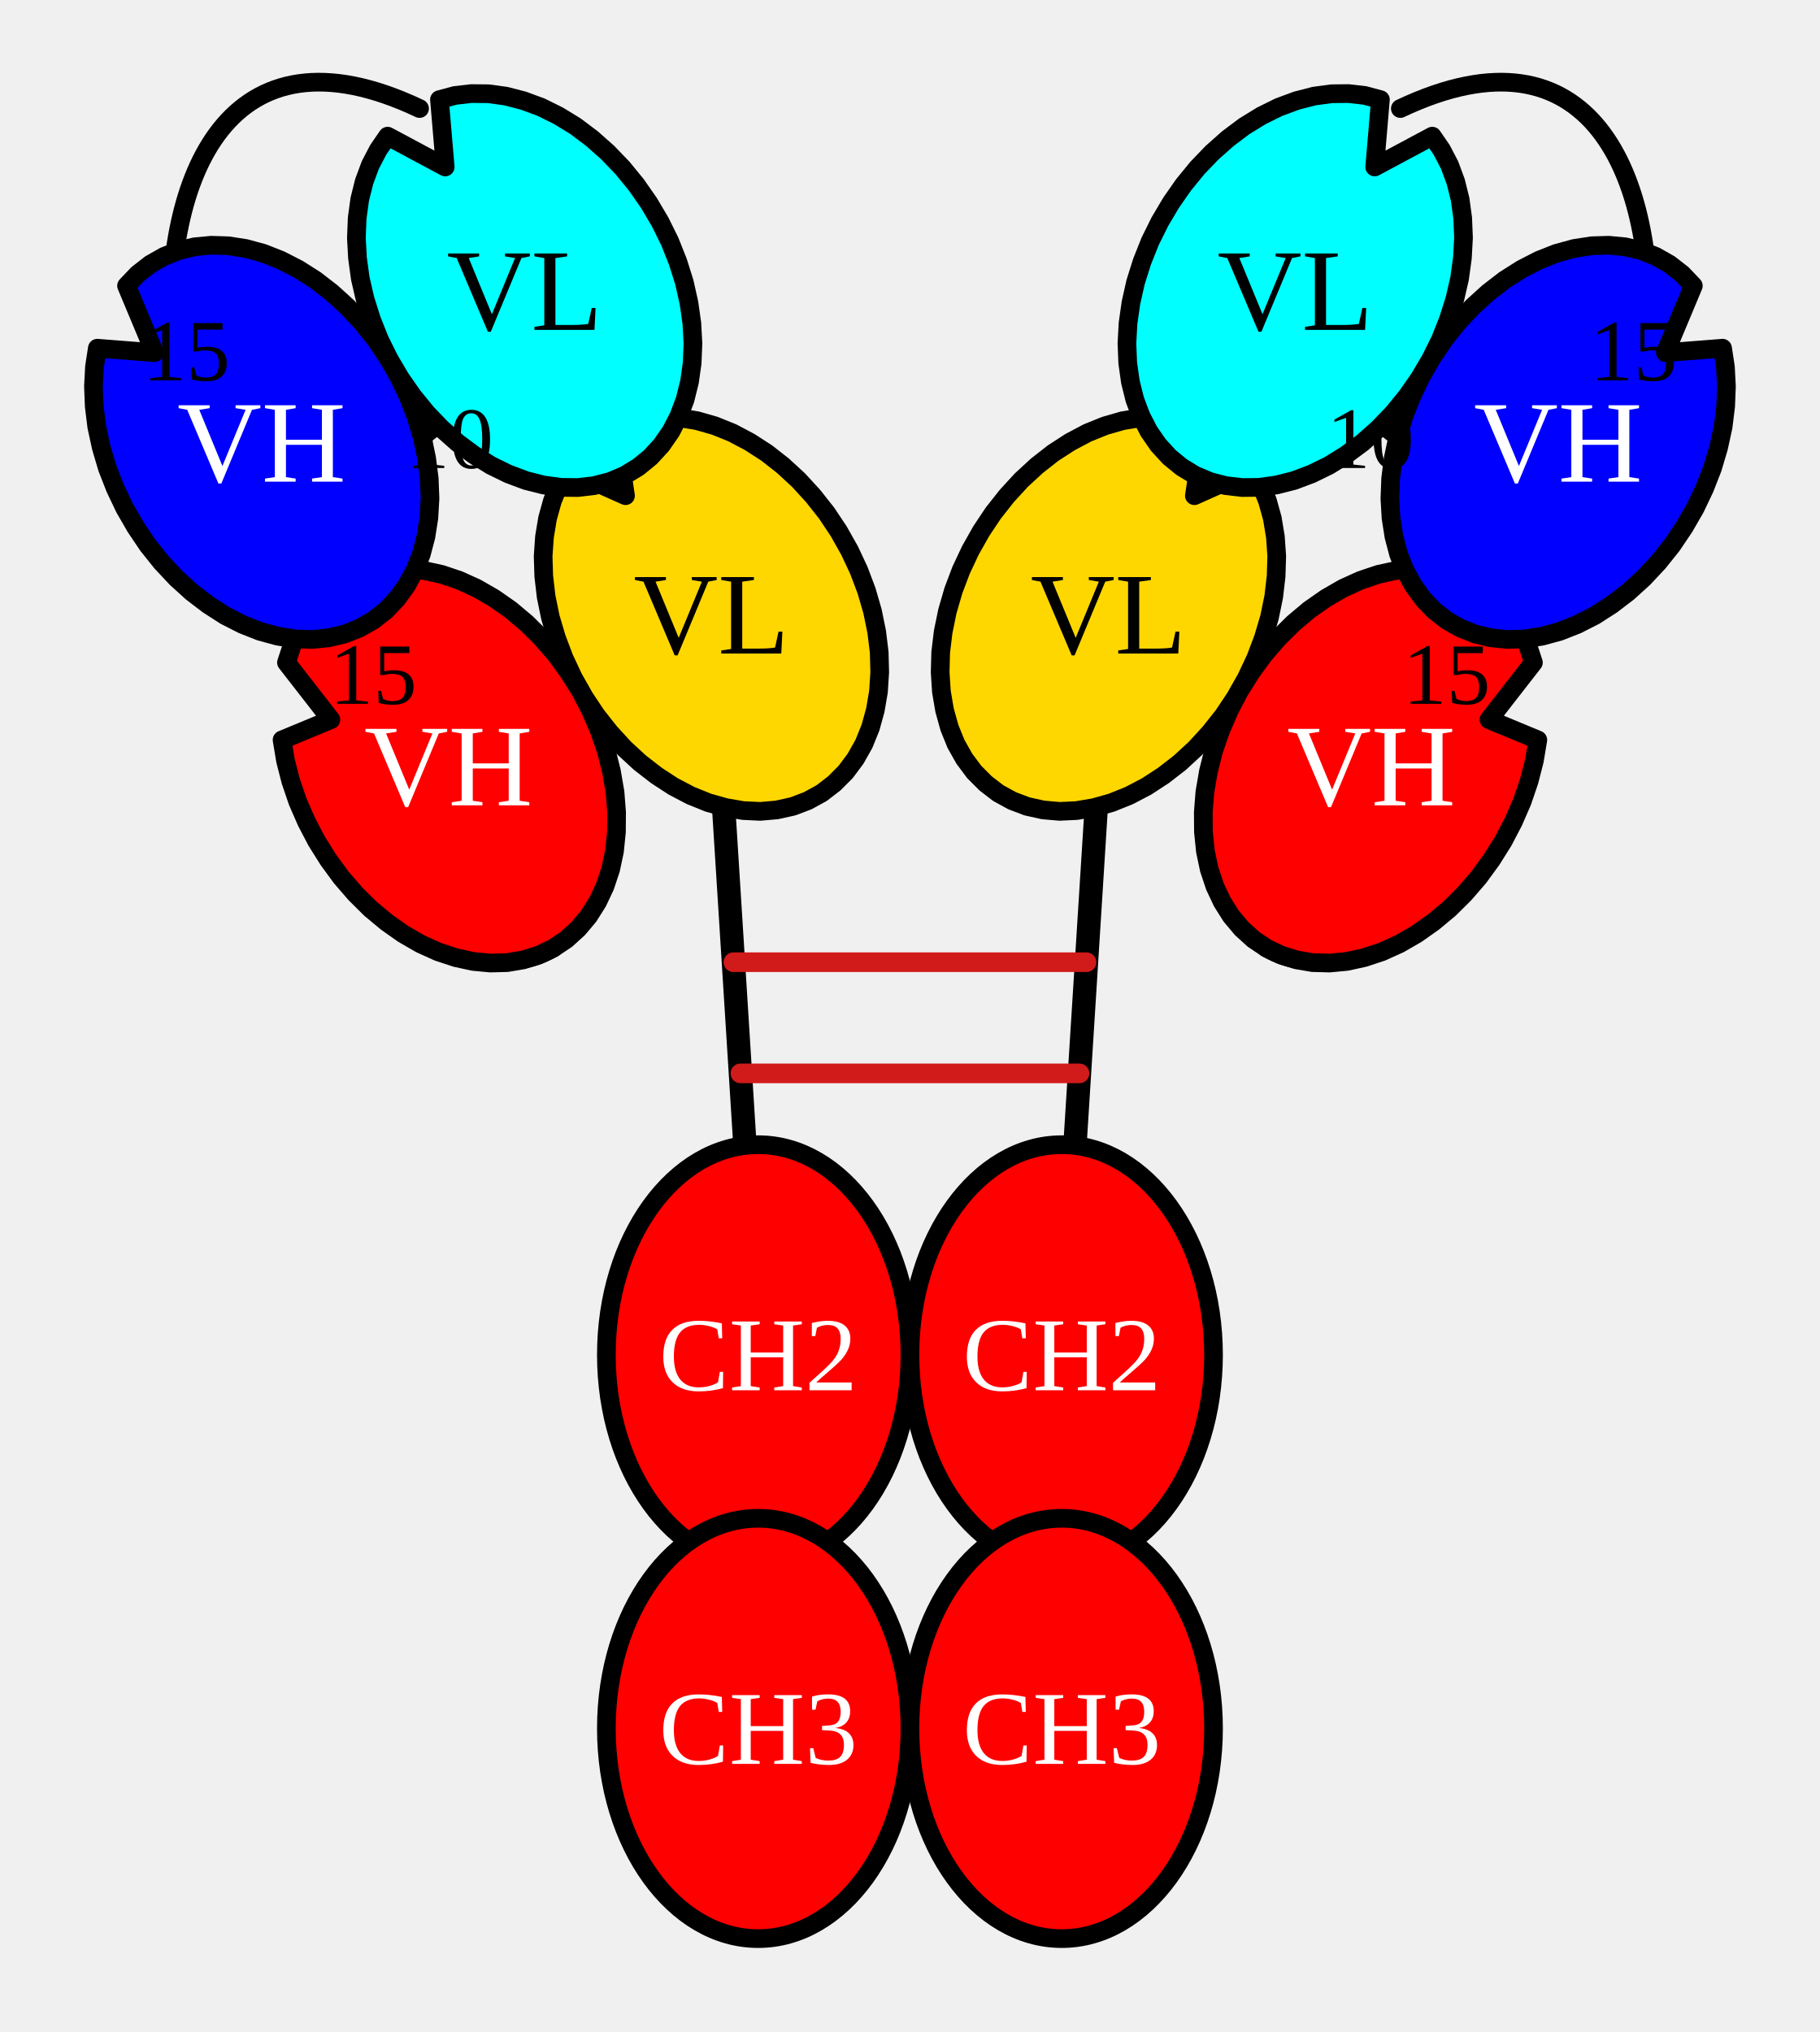
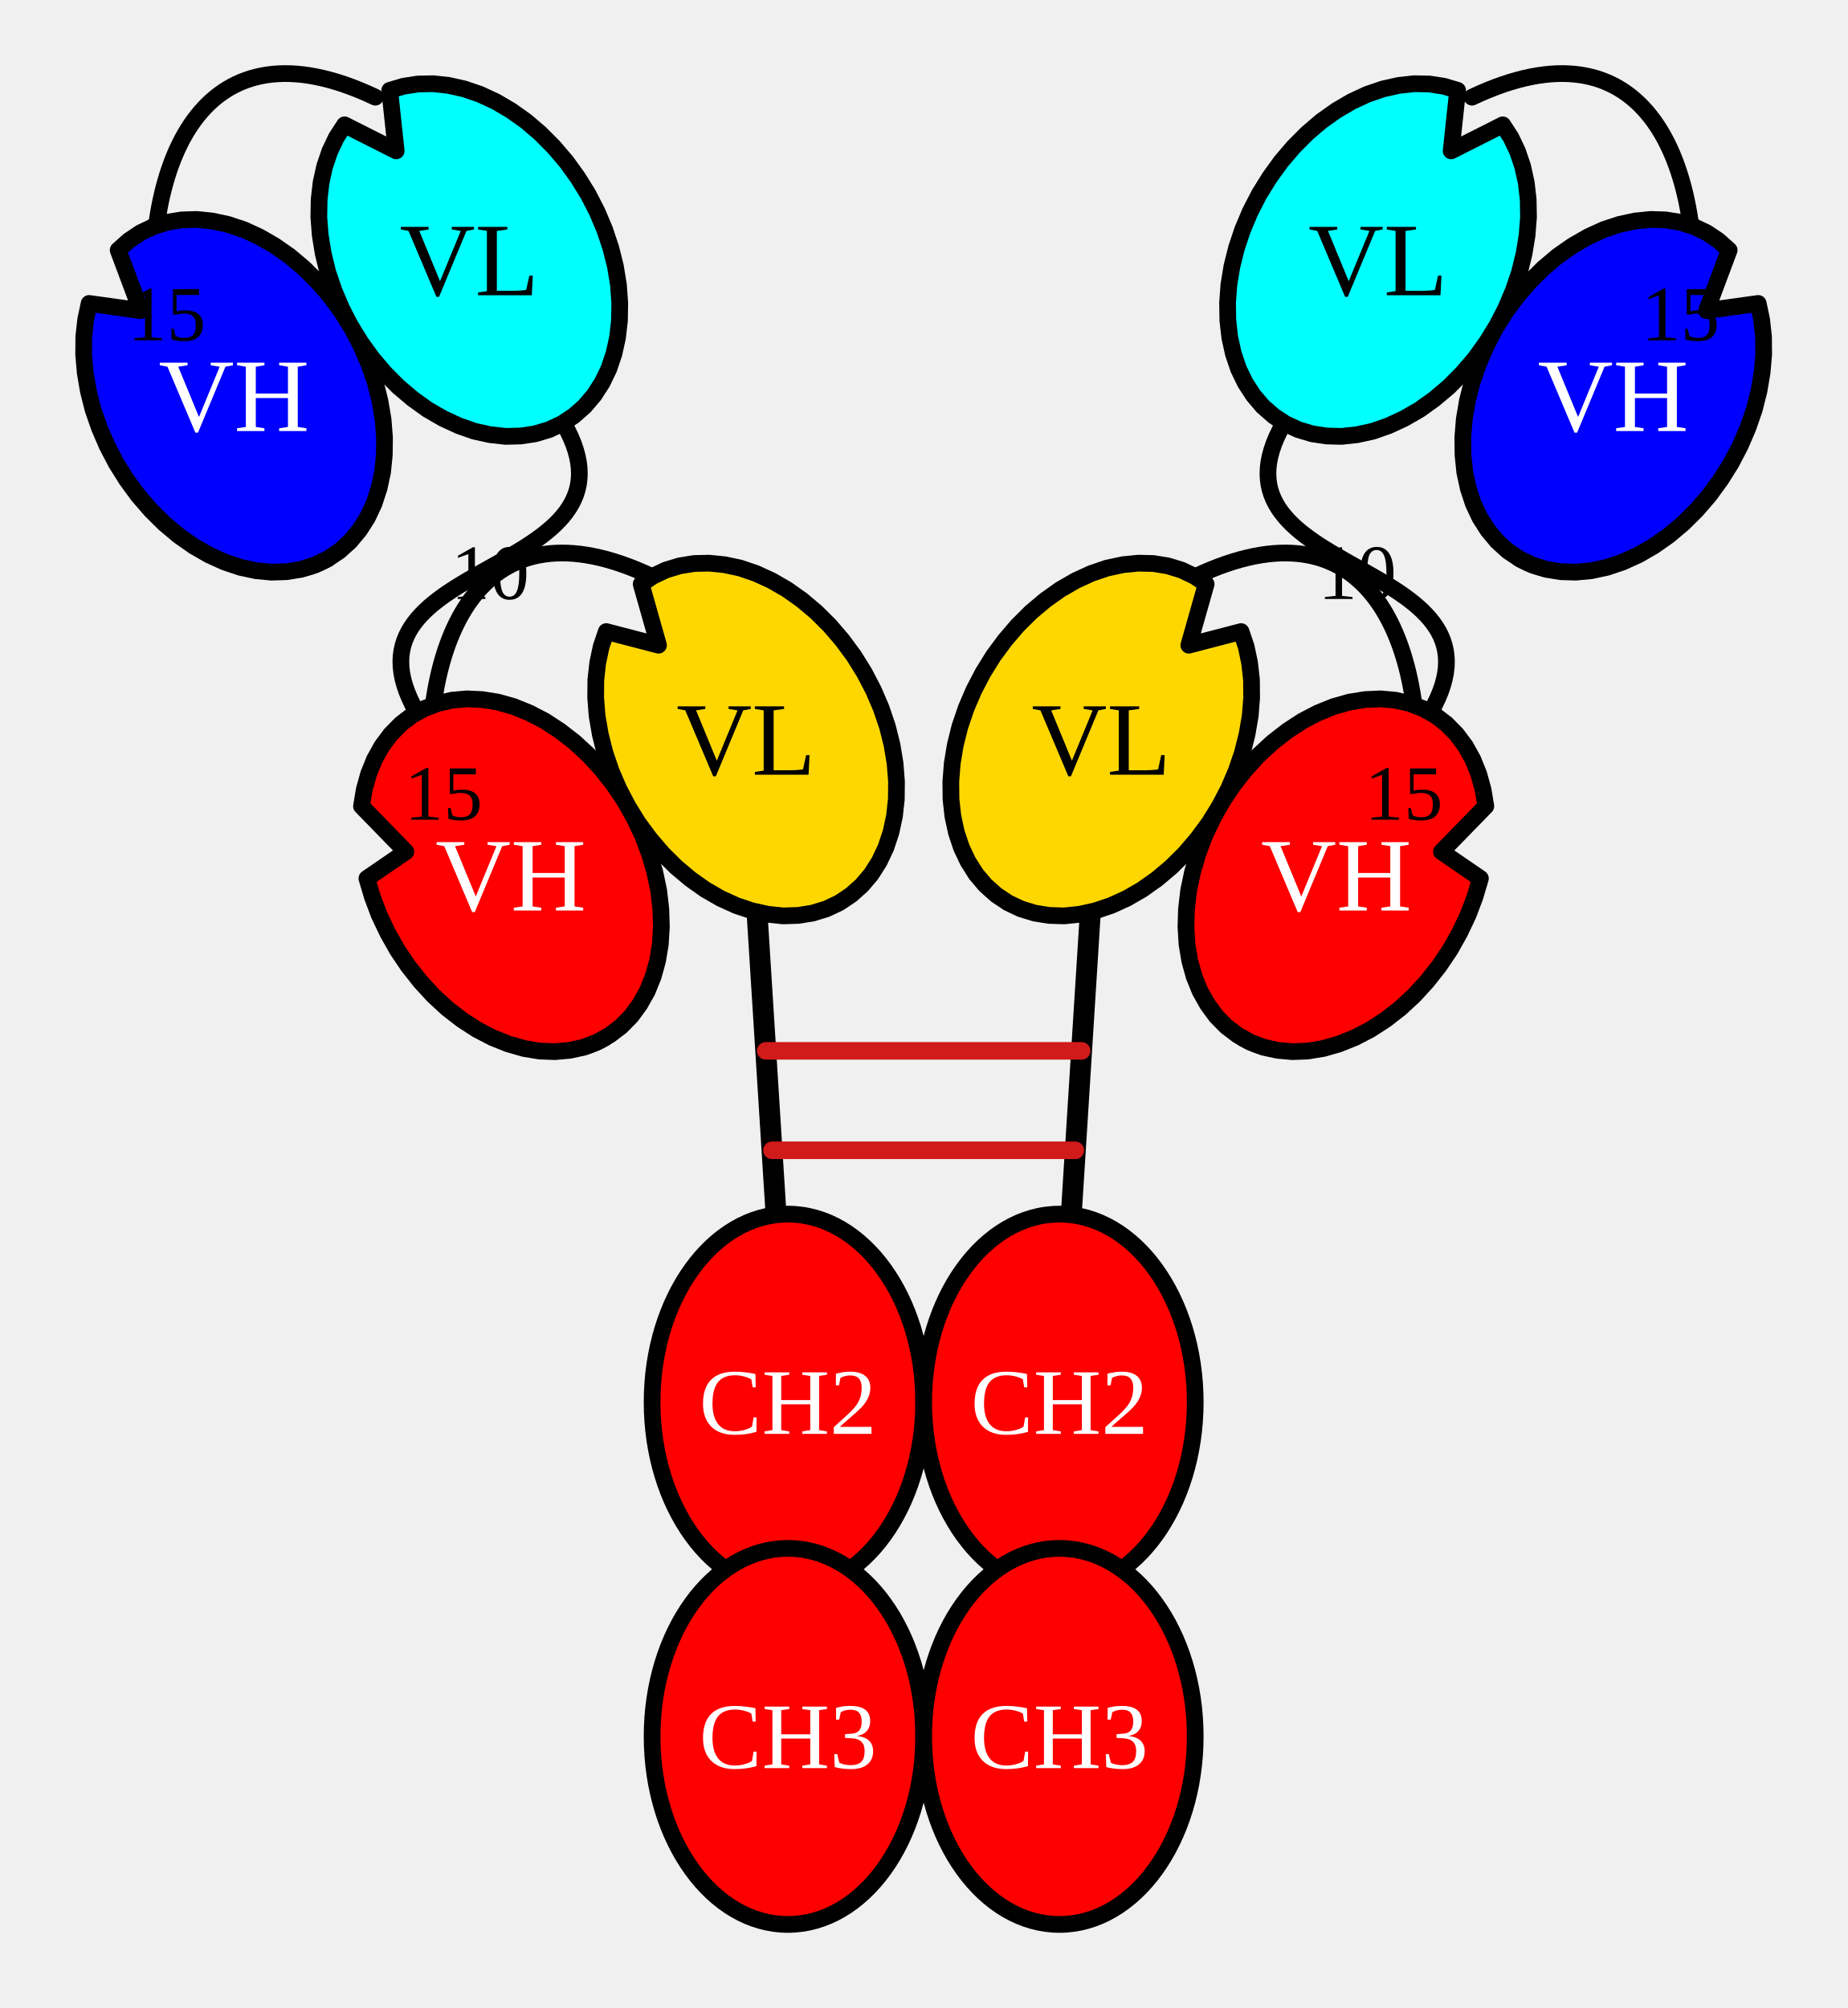
- <svg xmlns="http://www.w3.org/2000/svg" width="233.79" height="261.07" viewBox="0 0 233.79 261.07">
-   <g transform="translate(116.9,123.07) scale(1.5)">
+ <svg xmlns="http://www.w3.org/2000/svg" width="265.29" height="288.35" viewBox="0 0 265.29 288.35">
+   <g transform="translate(132.65,150.35) scale(1.5)">
    <line x1="-17" y1="-29.44" x2="-13" y2="34" stroke="#000000" stroke-width="2" stroke-linecap="round" />
    <line x1="17" y1="-29.44" x2="13" y2="34" stroke="#000000" stroke-width="2" stroke-linecap="round" />
-     <path d="M -46.52 -28.57 C -64.34 -18.2 -74.78 -88.29 -42 -72.75" fill="none" stroke="#000000" stroke-width="1.6" stroke-linecap="round" />
-     <path d="M -24 -41.57 C -24.85 -46.85 -56.73 -50.06 -48.52 -32.03" fill="none" stroke="#000000" stroke-width="1.6" stroke-linecap="round" />
+     <path d="M -57.02 -46.76 C -74.84 -36.39 -85.28 -106.47 -52.5 -90.93" fill="none" stroke="#000000" stroke-width="1.6" stroke-linecap="round" />
+     <path d="M -34.5 -59.76 C -25.81 -44.71 -57.2 -47.08 -48.52 -32.03" fill="none" stroke="#000000" stroke-width="1.6" stroke-linecap="round" />
    <path d="M -30.52 -0.86 C -48.34 9.51 -58.78 -60.58 -26 -45.03" fill="none" stroke="#000000" stroke-width="1.6" stroke-linecap="round" />
-     <path d="M 46.52 -28.57 C 64.34 -18.2 74.78 -88.29 42 -72.75" fill="none" stroke="#000000" stroke-width="1.6" stroke-linecap="round" />
-     <path d="M 24 -41.57 C 24.85 -46.85 56.73 -50.06 48.52 -32.03" fill="none" stroke="#000000" stroke-width="1.6" stroke-linecap="round" />
+     <path d="M 57.02 -46.76 C 74.84 -36.39 85.28 -106.47 52.5 -90.93" fill="none" stroke="#000000" stroke-width="1.6" stroke-linecap="round" />
+     <path d="M 34.5 -59.76 C 25.81 -44.71 57.2 -47.08 48.52 -32.03" fill="none" stroke="#000000" stroke-width="1.6" stroke-linecap="round" />
    <path d="M 30.52 -0.86 C 48.34 9.51 58.78 -60.58 26 -45.03" fill="none" stroke="#000000" stroke-width="1.6" stroke-linecap="round" />
    <line x1="-15.12" y1="0.37" x2="15.12" y2="0.37" stroke="#D11A1A" stroke-width="1.68" stroke-linecap="round" />
    <line x1="-14.52" y1="9.89" x2="14.52" y2="9.89" stroke="#D11A1A" stroke-width="1.68" stroke-linecap="round" />
    <g transform="translate(-13,34) rotate(0)">
      <ellipse rx="13" ry="18" fill="#FF0000" stroke="#000000" stroke-width="1.6" />
      <text x="0" y="0" font-size="9" font-family="'Times New Roman', Times, serif" fill="#FFFFFF" text-anchor="middle" dominant-baseline="central" transform="rotate(0 0 0)">CH2</text>
    </g>
    <g transform="translate(13,34) rotate(0)">
      <ellipse rx="13" ry="18" fill="#FF0000" stroke="#000000" stroke-width="1.6" />
      <text x="0" y="0" font-size="9" font-family="'Times New Roman', Times, serif" fill="#FFFFFF" text-anchor="middle" dominant-baseline="central" transform="rotate(0 0 0)">CH2</text>
    </g>
    <g transform="translate(-13,66) rotate(0)">
      <ellipse rx="13" ry="18" fill="#FF0000" stroke="#000000" stroke-width="1.6" />
      <text x="0" y="0" font-size="9" font-family="'Times New Roman', Times, serif" fill="#FFFFFF" text-anchor="middle" dominant-baseline="central" transform="rotate(0 0 0)">CH3</text>
    </g>
    <g transform="translate(13,66) rotate(0)">
      <ellipse rx="13" ry="18" fill="#FF0000" stroke="#000000" stroke-width="1.6" />
      <text x="0" y="0" font-size="9" font-family="'Times New Roman', Times, serif" fill="#FFFFFF" text-anchor="middle" dominant-baseline="central" transform="rotate(0 0 0)">CH3</text>
    </g>
    <g transform="translate(-17,-29.44) rotate(-30)">
-       <path d="M 0.86 -17.96 L 2.21 -17.74 L 3.54 -17.32 L 4.83 -16.71 L 6.06 -15.92 L 7.23 -14.96 L 8.32 -13.83 L 9.32 -12.55 L 10.21 -11.13 L 11 -9.59 L 11.66 -7.95 L 12.2 -6.22 L 12.6 -4.42 L 12.87 -2.57 L 12.99 -0.7 L 12.97 1.19 L 12.81 3.06 L 12.51 4.89 L 12.07 6.68 L 11.5 8.39 L 10.81 10.01 L 9.99 11.52 L 9.07 12.9 L 8.04 14.14 L 6.93 15.23 L 5.75 16.15 L 4.5 16.89 L 3.2 17.45 L 1.86 17.81 L 0.51 17.99 L -0.85 17.96 L -2.2 17.74 L -3.53 17.32 L -4.82 16.72 L -6.05 15.93 L -7.22 14.96 L -8.31 13.84 L -9.31 12.56 L -10.21 11.14 L -10.99 9.6 L -11.66 7.96 L -12.2 6.23 L -12.6 4.43 L -12.87 2.58 L -12.99 0.71 L -12.97 -1.18 L -12.81 -3.05 L -12.51 -4.88 L -12.08 -6.67 L -11.51 -8.38 L -10.81 -10 L -10 -11.51 L -9.07 -12.89 L -8.05 -14.13 L -6.94 -15.22 L -5.75 -16.14 L -4.5 -16.89 L -1.3 -12.47 Z" fill="#FFD700" stroke="#000000" stroke-width="1.6" stroke-linejoin="round" />
+       <path d="M -1.26 -17.91 L 0.09 -18 L 1.45 -17.89 L 2.79 -17.58 L 4.11 -17.08 L 5.37 -16.39 L 6.58 -15.52 L 7.72 -14.49 L 8.77 -13.29 L 9.72 -11.95 L 10.57 -10.48 L 11.3 -8.89 L 11.91 -7.21 L 12.39 -5.44 L 12.73 -3.62 L 12.94 -1.76 L 13 0.13 L 12.92 2.01 L 12.7 3.86 L 12.34 5.68 L 11.84 7.43 L 11.21 9.11 L 10.46 10.68 L 9.6 12.14 L 8.63 13.46 L 7.57 14.63 L 6.42 15.65 L 5.21 16.49 L 3.93 17.16 L 2.62 17.63 L 1.27 17.91 L -0.09 18 L -1.44 17.89 L -2.79 17.58 L -4.1 17.08 L -5.37 16.4 L -6.57 15.53 L -7.71 14.49 L -8.76 13.3 L -9.72 11.96 L -10.57 10.49 L -11.3 8.9 L -11.91 7.22 L -12.39 5.45 L -12.73 3.63 L -12.94 1.77 L -13 -0.11 L -12.92 -2 L -12.7 -3.85 L -12.34 -5.67 L -11.84 -7.42 L -11.22 -9.1 L -10.47 -10.67 L -9.61 -12.13 L -8.64 -13.45 L -7.58 -14.63 L -6.43 -15.64 L -2.75 -12.01 Z" fill="#FFD700" stroke="#000000" stroke-width="1.6" stroke-linejoin="round" />
      <text x="0" y="0" font-size="10" font-family="'Times New Roman', Times, serif" fill="#000000" text-anchor="middle" dominant-baseline="central" transform="rotate(30 0 0)">VL</text>
    </g>
    <g transform="translate(-39.52,-16.44) rotate(-30)">
-       <path d="M -7.59 -14.61 L -6.45 -15.63 L -5.23 -16.48 L -3.96 -17.15 L -2.64 -17.62 L -1.3 -17.91 L 0.06 -18 L 1.42 -17.89 L 2.76 -17.59 L 4.08 -17.09 L 5.34 -16.41 L 6.55 -15.55 L 7.69 -14.51 L 8.74 -13.32 L 9.7 -11.98 L 10.55 -10.51 L 11.29 -8.93 L 11.9 -7.25 L 12.38 -5.49 L 12.73 -3.66 L 12.93 -1.8 L 13 0.08 L 12.92 1.96 L 12.7 3.82 L 12.35 5.64 L 11.85 7.39 L 11.23 9.07 L 10.48 10.64 L 9.62 12.1 L 8.66 13.43 L 7.6 14.61 L 6.45 15.63 L 5.24 16.47 L 3.97 17.14 L 2.65 17.62 L 1.31 17.91 L -0.05 18 L -1.41 17.89 L -2.75 17.59 L -4.07 17.1 L -5.34 16.41 L -6.55 15.55 L -7.68 14.52 L -8.74 13.33 L -9.7 11.99 L -10.55 10.52 L -11.28 8.94 L -11.9 7.26 L -12.38 5.5 L -12.73 3.67 L -12.93 1.81 L -13 -0.07 L -12.92 -1.95 L -12.71 -3.81 L -12.35 -5.63 L -11.86 -7.38 L -11.23 -9.06 L -6.74 -8.47 Z" fill="#FF0000" stroke="#000000" stroke-width="1.6" stroke-linejoin="round" />
+       <path d="M -9.08 -12.88 L -8.06 -14.12 L -6.95 -15.21 L -5.77 -16.13 L -4.52 -16.88 L -3.22 -17.44 L -1.88 -17.81 L -0.53 -17.99 L 0.83 -17.96 L 2.18 -17.74 L 3.51 -17.33 L 4.8 -16.73 L 6.03 -15.94 L 7.21 -14.98 L 8.3 -13.86 L 9.3 -12.58 L 10.2 -11.17 L 10.98 -9.63 L 11.65 -7.99 L 12.19 -6.26 L 12.59 -4.46 L 12.86 -2.61 L 12.99 -0.74 L 12.97 1.15 L 12.82 3.02 L 12.52 4.85 L 12.08 6.64 L 11.52 8.35 L 10.82 9.97 L 10.01 11.48 L 9.09 12.87 L 8.07 14.11 L 6.96 15.2 L 5.77 16.13 L 4.52 16.87 L 3.23 17.44 L 1.89 17.81 L 0.54 17.98 L -0.82 17.96 L -2.17 17.75 L -3.5 17.33 L -4.79 16.73 L -6.03 15.95 L -7.2 14.99 L -8.29 13.86 L -9.29 12.59 L -10.19 11.18 L -10.98 9.64 L -11.65 8 L -12.19 6.27 L -12.59 4.47 L -12.86 2.62 L -12.99 0.75 L -12.97 -1.13 L -12.82 -3.01 L -12.52 -4.84 L -12.09 -6.63 L -7.58 -6.98 Z" fill="#FF0000" stroke="#000000" stroke-width="1.6" stroke-linejoin="round" />
      <text x="0" y="0" font-size="10" font-family="'Times New Roman', Times, serif" fill="#FFFFFF" text-anchor="middle" dominant-baseline="central" transform="rotate(30 0 0)">VH</text>
    </g>
-     <g transform="translate(-33,-57.16) rotate(-30)">
-       <path d="M 1.86 -17.81 L 3.2 -17.45 L 4.49 -16.89 L 5.74 -16.15 L 6.93 -15.23 L 8.04 -14.14 L 9.07 -12.9 L 9.99 -11.52 L 10.81 -10.01 L 11.5 -8.39 L 12.07 -6.68 L 12.51 -4.9 L 12.81 -3.06 L 12.97 -1.19 L 12.99 0.7 L 12.87 2.57 L 12.6 4.42 L 12.2 6.22 L 11.66 7.95 L 11 9.59 L 10.22 11.13 L 9.32 12.55 L 8.32 13.83 L 7.23 14.96 L 6.06 15.92 L 4.83 16.71 L 3.54 17.32 L 2.21 17.74 L 0.86 17.96 L -0.5 17.99 L -1.85 17.82 L -3.19 17.45 L -4.49 16.89 L -5.74 16.15 L -6.93 15.23 L -8.04 14.15 L -9.06 12.91 L -9.99 11.53 L -10.8 10.02 L -11.5 8.4 L -12.07 6.69 L -12.51 4.91 L -12.81 3.07 L -12.97 1.2 L -12.99 -0.68 L -12.87 -2.56 L -12.6 -4.41 L -12.2 -6.21 L -11.67 -7.94 L -11 -9.58 L -10.22 -11.12 L -9.32 -12.54 L -8.33 -13.82 L -7.24 -14.95 L -6.07 -15.92 L -4.83 -16.71 L -3.55 -17.32 L -0.6 -12.57 Z" fill="#00FFFF" stroke="#000000" stroke-width="1.6" stroke-linejoin="round" />
+     <g transform="translate(-43.5,-75.34) rotate(-30)">
+       <path d="M 1.52 -17.88 L 2.86 -17.56 L 4.17 -17.05 L 5.44 -16.35 L 6.64 -15.47 L 7.77 -14.43 L 8.82 -13.23 L 9.77 -11.88 L 10.61 -10.4 L 11.34 -8.81 L 11.94 -7.12 L 12.41 -5.35 L 12.75 -3.52 L 12.94 -1.66 L 13 0.22 L 12.91 2.1 L 12.68 3.96 L 12.31 5.77 L 11.81 7.52 L 11.18 9.19 L 10.42 10.76 L 9.55 12.21 L 8.58 13.52 L 7.51 14.69 L 6.36 15.7 L 5.14 16.53 L 3.87 17.18 L 2.55 17.65 L 1.2 17.92 L -0.16 18 L -1.51 17.88 L -2.86 17.56 L -4.16 17.05 L -5.43 16.36 L -6.63 15.48 L -7.77 14.44 L -8.81 13.23 L -9.76 11.88 L -10.61 10.41 L -11.33 8.82 L -11.94 7.13 L -12.41 5.36 L -12.75 3.54 L -12.94 1.67 L -13 -0.21 L -12.91 -2.09 L -12.68 -3.95 L -12.32 -5.76 L -11.81 -7.51 L -11.18 -9.18 L -10.43 -10.75 L -9.56 -12.2 L -8.59 -13.51 L -7.52 -14.68 L -6.37 -15.69 L -5.15 -16.53 L -3.87 -17.18 L -0.84 -12.55 Z" fill="#00FFFF" stroke="#000000" stroke-width="1.6" stroke-linejoin="round" />
      <text x="0" y="0" font-size="10" font-family="'Times New Roman', Times, serif" fill="#000000" text-anchor="middle" dominant-baseline="central" transform="rotate(30 0 0)">VL</text>
    </g>
-     <g transform="translate(-55.52,-44.16) rotate(-30)">
-       <path d="M -3.32 -17.4 L -1.99 -17.79 L -0.63 -17.98 L 0.73 -17.97 L 2.08 -17.77 L 3.41 -17.37 L 4.7 -16.78 L 5.94 -16.01 L 7.12 -15.06 L 8.22 -13.95 L 9.22 -12.69 L 10.13 -11.28 L 10.93 -9.75 L 11.6 -8.12 L 12.15 -6.4 L 12.57 -4.6 L 12.85 -2.76 L 12.98 -0.88 L 12.98 1 L 12.83 2.87 L 12.55 4.71 L 12.12 6.5 L 11.56 8.22 L 10.88 9.85 L 10.08 11.37 L 9.16 12.77 L 8.15 14.02 L 7.05 15.13 L 5.87 16.06 L 4.62 16.82 L 3.33 17.4 L 2 17.79 L 0.64 17.98 L -0.72 17.97 L -2.07 17.77 L -3.4 17.37 L -4.69 16.79 L -5.93 16.02 L -7.11 15.07 L -8.21 13.96 L -9.22 12.69 L -10.13 11.29 L -10.92 9.76 L -11.6 8.13 L -12.15 6.41 L -12.57 4.61 L -12.85 2.77 L -12.98 0.89 L -12.98 -0.99 L -12.83 -2.86 L -12.55 -4.7 L -12.12 -6.49 L -11.57 -8.21 L -10.88 -9.84 L -10.08 -11.36 L -9.17 -12.76 L -8.16 -14.02 L -4.11 -11.24 Z" fill="#0000FF" stroke="#000000" stroke-width="1.6" stroke-linejoin="round" />
+     <g transform="translate(-66.02,-62.34) rotate(-30)">
+       <path d="M -2.64 -17.63 L -1.29 -17.91 L 0.06 -18 L 1.42 -17.89 L 2.77 -17.59 L 4.08 -17.09 L 5.35 -16.41 L 6.55 -15.54 L 7.69 -14.51 L 8.75 -13.32 L 9.7 -11.98 L 10.55 -10.51 L 11.29 -8.93 L 11.9 -7.24 L 12.38 -5.48 L 12.73 -3.66 L 12.94 -1.8 L 13 0.08 L 12.92 1.96 L 12.7 3.82 L 12.35 5.64 L 11.85 7.4 L 11.23 9.07 L 10.48 10.65 L 9.62 12.1 L 8.66 13.43 L 7.59 14.61 L 6.45 15.63 L 5.23 16.48 L 3.96 17.14 L 2.65 17.62 L 1.3 17.91 L -0.06 18 L -1.42 17.89 L -2.76 17.59 L -4.07 17.09 L -5.34 16.41 L -6.55 15.55 L -7.69 14.52 L -8.74 13.33 L -9.7 11.99 L -10.55 10.52 L -11.29 8.93 L -11.9 7.25 L -12.38 5.49 L -12.73 3.67 L -12.93 1.81 L -13 -0.07 L -12.92 -1.95 L -12.7 -3.81 L -12.35 -5.63 L -11.85 -7.39 L -11.23 -9.06 L -10.49 -10.64 L -9.63 -12.1 L -8.66 -13.42 L -7.6 -14.6 L -3.66 -11.53 Z" fill="#0000FF" stroke="#000000" stroke-width="1.6" stroke-linejoin="round" />
      <text x="0" y="0" font-size="10" font-family="'Times New Roman', Times, serif" fill="#FFFFFF" text-anchor="middle" dominant-baseline="central" transform="rotate(30 0 0)">VH</text>
    </g>
    <g transform="translate(17,-29.44) rotate(30)">
-       <path d="M 4.5 -16.89 L 5.75 -16.14 L 6.94 -15.22 L 8.05 -14.13 L 9.07 -12.89 L 10 -11.51 L 10.81 -10 L 11.51 -8.38 L 12.08 -6.67 L 12.51 -4.88 L 12.81 -3.05 L 12.97 -1.18 L 12.99 0.71 L 12.87 2.58 L 12.6 4.43 L 12.2 6.23 L 11.66 7.96 L 10.99 9.6 L 10.21 11.14 L 9.31 12.56 L 8.31 13.84 L 7.22 14.96 L 6.05 15.93 L 4.82 16.72 L 3.53 17.32 L 2.2 17.74 L 0.85 17.96 L -0.51 17.99 L -1.86 17.81 L -3.2 17.45 L -4.5 16.89 L -5.75 16.15 L -6.93 15.23 L -8.04 14.14 L -9.07 12.9 L -9.99 11.52 L -10.81 10.01 L -11.5 8.39 L -12.07 6.68 L -12.51 4.89 L -12.81 3.06 L -12.97 1.19 L -12.99 -0.7 L -12.87 -2.57 L -12.6 -4.42 L -12.2 -6.22 L -11.66 -7.95 L -11 -9.59 L -10.21 -11.13 L -9.32 -12.55 L -8.32 -13.83 L -7.23 -14.96 L -6.06 -15.92 L -4.83 -16.71 L -3.54 -17.32 L -2.21 -17.74 L -0.86 -17.96 L 1.3 -12.47 Z" fill="#FFD700" stroke="#000000" stroke-width="1.6" stroke-linejoin="round" />
+       <path d="M 6.43 -15.64 L 7.58 -14.63 L 8.64 -13.45 L 9.61 -12.13 L 10.47 -10.67 L 11.22 -9.1 L 11.84 -7.42 L 12.34 -5.67 L 12.7 -3.85 L 12.92 -2 L 13 -0.11 L 12.94 1.77 L 12.73 3.63 L 12.39 5.45 L 11.91 7.22 L 11.3 8.9 L 10.57 10.49 L 9.72 11.96 L 8.76 13.3 L 7.71 14.49 L 6.57 15.53 L 5.37 16.4 L 4.1 17.08 L 2.79 17.58 L 1.44 17.89 L 0.09 18 L -1.27 17.91 L -2.62 17.63 L -3.93 17.16 L -5.21 16.49 L -6.42 15.65 L -7.57 14.63 L -8.63 13.46 L -9.6 12.14 L -10.46 10.68 L -11.21 9.11 L -11.84 7.43 L -12.34 5.68 L -12.7 3.86 L -12.92 2.01 L -13 0.13 L -12.94 -1.76 L -12.73 -3.62 L -12.39 -5.44 L -11.91 -7.21 L -11.3 -8.89 L -10.57 -10.48 L -9.72 -11.95 L -8.77 -13.29 L -7.72 -14.49 L -6.58 -15.52 L -5.37 -16.39 L -4.11 -17.08 L -2.79 -17.58 L -1.45 -17.89 L -0.09 -18 L 1.26 -17.91 L 2.75 -12.01 Z" fill="#FFD700" stroke="#000000" stroke-width="1.6" stroke-linejoin="round" />
      <text x="0" y="0" font-size="10" font-family="'Times New Roman', Times, serif" fill="#000000" text-anchor="middle" dominant-baseline="central" transform="rotate(-30 0 0)">VL</text>
    </g>
    <g transform="translate(39.52,-16.44) rotate(30)">
-       <path d="M 11.23 -9.06 L 11.86 -7.38 L 12.35 -5.63 L 12.71 -3.81 L 12.92 -1.95 L 13 -0.07 L 12.93 1.81 L 12.73 3.67 L 12.38 5.5 L 11.9 7.26 L 11.28 8.94 L 10.55 10.52 L 9.7 11.99 L 8.74 13.33 L 7.68 14.52 L 6.55 15.55 L 5.34 16.41 L 4.07 17.1 L 2.75 17.59 L 1.41 17.89 L 0.05 18 L -1.31 17.91 L -2.65 17.62 L -3.97 17.14 L -5.24 16.47 L -6.45 15.63 L -7.6 14.61 L -8.66 13.43 L -9.62 12.1 L -10.48 10.64 L -11.23 9.07 L -11.85 7.39 L -12.35 5.64 L -12.7 3.82 L -12.92 1.96 L -13 0.08 L -12.93 -1.8 L -12.73 -3.66 L -12.38 -5.49 L -11.9 -7.25 L -11.29 -8.93 L -10.55 -10.51 L -9.7 -11.98 L -8.74 -13.32 L -7.69 -14.51 L -6.55 -15.55 L -5.34 -16.41 L -4.08 -17.09 L -2.76 -17.59 L -1.42 -17.89 L -0.06 -18 L 1.3 -17.91 L 2.64 -17.62 L 3.96 -17.15 L 5.23 -16.48 L 6.45 -15.63 L 7.59 -14.61 L 6.74 -8.47 Z" fill="#FF0000" stroke="#000000" stroke-width="1.6" stroke-linejoin="round" />
+       <path d="M 12.09 -6.63 L 12.52 -4.84 L 12.82 -3.01 L 12.97 -1.13 L 12.99 0.75 L 12.86 2.62 L 12.59 4.47 L 12.19 6.27 L 11.65 8 L 10.98 9.64 L 10.19 11.18 L 9.29 12.59 L 8.29 13.86 L 7.2 14.99 L 6.03 15.95 L 4.79 16.73 L 3.5 17.33 L 2.17 17.75 L 0.82 17.96 L -0.54 17.98 L -1.89 17.81 L -3.23 17.44 L -4.52 16.87 L -5.77 16.13 L -6.96 15.2 L -8.07 14.11 L -9.09 12.87 L -10.01 11.48 L -10.82 9.97 L -11.52 8.35 L -12.08 6.64 L -12.52 4.85 L -12.82 3.02 L -12.97 1.15 L -12.99 -0.74 L -12.86 -2.61 L -12.59 -4.46 L -12.19 -6.26 L -11.65 -7.99 L -10.98 -9.63 L -10.2 -11.17 L -9.3 -12.58 L -8.3 -13.86 L -7.21 -14.98 L -6.03 -15.94 L -4.8 -16.73 L -3.51 -17.33 L -2.18 -17.74 L -0.83 -17.96 L 0.53 -17.99 L 1.88 -17.81 L 3.22 -17.44 L 4.52 -16.88 L 5.77 -16.13 L 6.95 -15.21 L 8.06 -14.12 L 9.08 -12.88 L 7.58 -6.98 Z" fill="#FF0000" stroke="#000000" stroke-width="1.6" stroke-linejoin="round" />
      <text x="0" y="0" font-size="10" font-family="'Times New Roman', Times, serif" fill="#FFFFFF" text-anchor="middle" dominant-baseline="central" transform="rotate(-30 0 0)">VH</text>
    </g>
-     <g transform="translate(33,-57.16) rotate(30)">
-       <path d="M 3.55 -17.32 L 4.83 -16.71 L 6.07 -15.92 L 7.24 -14.95 L 8.33 -13.82 L 9.32 -12.54 L 10.22 -11.12 L 11 -9.58 L 11.67 -7.94 L 12.2 -6.21 L 12.6 -4.41 L 12.87 -2.56 L 12.99 -0.68 L 12.97 1.2 L 12.81 3.07 L 12.51 4.91 L 12.07 6.69 L 11.5 8.4 L 10.8 10.02 L 9.99 11.53 L 9.06 12.91 L 8.04 14.15 L 6.93 15.23 L 5.74 16.15 L 4.49 16.89 L 3.19 17.45 L 1.85 17.82 L 0.5 17.99 L -0.86 17.96 L -2.21 17.74 L -3.54 17.32 L -4.83 16.71 L -6.06 15.92 L -7.23 14.96 L -8.32 13.83 L -9.32 12.55 L -10.22 11.13 L -11 9.59 L -11.66 7.95 L -12.2 6.22 L -12.6 4.42 L -12.87 2.57 L -12.99 0.7 L -12.97 -1.19 L -12.81 -3.06 L -12.51 -4.9 L -12.07 -6.68 L -11.5 -8.39 L -10.81 -10.01 L -9.99 -11.52 L -9.07 -12.9 L -8.04 -14.14 L -6.93 -15.23 L -5.74 -16.15 L -4.49 -16.89 L -3.2 -17.45 L -1.86 -17.81 L 0.6 -12.57 Z" fill="#00FFFF" stroke="#000000" stroke-width="1.6" stroke-linejoin="round" />
+     <g transform="translate(43.5,-75.34) rotate(30)">
+       <path d="M 3.87 -17.18 L 5.15 -16.53 L 6.37 -15.69 L 7.52 -14.68 L 8.59 -13.51 L 9.56 -12.2 L 10.43 -10.75 L 11.18 -9.18 L 11.81 -7.51 L 12.32 -5.76 L 12.68 -3.95 L 12.91 -2.09 L 13 -0.21 L 12.94 1.67 L 12.75 3.54 L 12.41 5.36 L 11.94 7.13 L 11.33 8.82 L 10.61 10.41 L 9.76 11.88 L 8.81 13.23 L 7.77 14.44 L 6.63 15.48 L 5.43 16.36 L 4.16 17.05 L 2.86 17.56 L 1.51 17.88 L 0.16 18 L -1.2 17.92 L -2.55 17.65 L -3.87 17.18 L -5.14 16.53 L -6.36 15.7 L -7.51 14.69 L -8.58 13.52 L -9.55 12.21 L -10.42 10.76 L -11.18 9.19 L -11.81 7.52 L -12.31 5.77 L -12.68 3.96 L -12.91 2.1 L -13 0.22 L -12.94 -1.66 L -12.75 -3.52 L -12.41 -5.35 L -11.94 -7.12 L -11.34 -8.81 L -10.61 -10.4 L -9.77 -11.88 L -8.82 -13.23 L -7.77 -14.43 L -6.64 -15.47 L -5.44 -16.35 L -4.17 -17.05 L -2.86 -17.56 L -1.52 -17.88 L 0.84 -12.55 Z" fill="#00FFFF" stroke="#000000" stroke-width="1.6" stroke-linejoin="round" />
      <text x="0" y="0" font-size="10" font-family="'Times New Roman', Times, serif" fill="#000000" text-anchor="middle" dominant-baseline="central" transform="rotate(-30 0 0)">VL</text>
    </g>
-     <g transform="translate(55.52,-44.16) rotate(30)">
-       <path d="M 8.16 -14.02 L 9.17 -12.76 L 10.08 -11.36 L 10.88 -9.84 L 11.57 -8.21 L 12.12 -6.49 L 12.55 -4.7 L 12.83 -2.86 L 12.98 -0.99 L 12.98 0.89 L 12.85 2.77 L 12.57 4.61 L 12.15 6.41 L 11.6 8.13 L 10.92 9.76 L 10.13 11.29 L 9.22 12.69 L 8.21 13.96 L 7.11 15.07 L 5.93 16.02 L 4.69 16.79 L 3.4 17.37 L 2.07 17.77 L 0.72 17.97 L -0.64 17.98 L -2 17.79 L -3.33 17.4 L -4.62 16.82 L -5.87 16.06 L -7.05 15.13 L -8.15 14.02 L -9.16 12.77 L -10.08 11.37 L -10.88 9.85 L -11.56 8.22 L -12.12 6.5 L -12.55 4.71 L -12.83 2.87 L -12.98 1 L -12.98 -0.88 L -12.85 -2.76 L -12.57 -4.6 L -12.15 -6.4 L -11.6 -8.12 L -10.93 -9.75 L -10.13 -11.28 L -9.22 -12.69 L -8.22 -13.95 L -7.12 -15.06 L -5.94 -16.01 L -4.7 -16.78 L -3.41 -17.37 L -2.08 -17.77 L -0.73 -17.97 L 0.63 -17.98 L 1.99 -17.79 L 3.32 -17.4 L 4.11 -11.24 Z" fill="#0000FF" stroke="#000000" stroke-width="1.6" stroke-linejoin="round" />
+     <g transform="translate(66.02,-62.34) rotate(30)">
+       <path d="M 7.6 -14.6 L 8.66 -13.42 L 9.63 -12.1 L 10.49 -10.64 L 11.23 -9.06 L 11.85 -7.39 L 12.35 -5.63 L 12.7 -3.81 L 12.92 -1.95 L 13 -0.07 L 12.93 1.81 L 12.73 3.67 L 12.38 5.49 L 11.9 7.25 L 11.29 8.93 L 10.55 10.52 L 9.7 11.99 L 8.74 13.33 L 7.69 14.52 L 6.55 15.55 L 5.34 16.41 L 4.07 17.09 L 2.76 17.59 L 1.42 17.89 L 0.06 18 L -1.3 17.91 L -2.65 17.62 L -3.96 17.14 L -5.23 16.48 L -6.45 15.63 L -7.59 14.61 L -8.66 13.43 L -9.62 12.1 L -10.48 10.65 L -11.23 9.07 L -11.85 7.4 L -12.35 5.64 L -12.7 3.82 L -12.92 1.96 L -13 0.08 L -12.94 -1.8 L -12.73 -3.66 L -12.38 -5.48 L -11.9 -7.24 L -11.29 -8.93 L -10.55 -10.51 L -9.7 -11.98 L -8.75 -13.32 L -7.69 -14.51 L -6.55 -15.54 L -5.35 -16.41 L -4.08 -17.09 L -2.77 -17.59 L -1.42 -17.89 L -0.06 -18 L 1.29 -17.91 L 2.64 -17.63 L 3.66 -11.53 Z" fill="#0000FF" stroke="#000000" stroke-width="1.6" stroke-linejoin="round" />
      <text x="0" y="0" font-size="10" font-family="'Times New Roman', Times, serif" fill="#FFFFFF" text-anchor="middle" dominant-baseline="central" transform="rotate(-30 0 0)">VH</text>
    </g>
-     <text x="-61.97" y="-49.47" font-size="7.5" font-family="'Times New Roman', Times, serif" fill="#000000" text-anchor="middle">15</text>
-     <text x="-39.43" y="-41.96" font-size="7.5" font-family="'Times New Roman', Times, serif" fill="#000000" text-anchor="middle">10</text>
+     <text x="-72.47" y="-67.65" font-size="7.5" font-family="'Times New Roman', Times, serif" fill="#000000" text-anchor="middle">15</text>
+     <text x="-41.51" y="-42.89" font-size="7.5" font-family="'Times New Roman', Times, serif" fill="#000000" text-anchor="middle">10</text>
    <text x="-45.97" y="-21.76" font-size="7.5" font-family="'Times New Roman', Times, serif" fill="#000000" text-anchor="middle">15</text>
-     <text x="61.97" y="-49.47" font-size="7.5" font-family="'Times New Roman', Times, serif" fill="#000000" text-anchor="middle">15</text>
-     <text x="39.43" y="-41.96" font-size="7.5" font-family="'Times New Roman', Times, serif" fill="#000000" text-anchor="middle">10</text>
+     <text x="72.47" y="-67.65" font-size="7.5" font-family="'Times New Roman', Times, serif" fill="#000000" text-anchor="middle">15</text>
+     <text x="41.51" y="-42.89" font-size="7.5" font-family="'Times New Roman', Times, serif" fill="#000000" text-anchor="middle">10</text>
    <text x="45.97" y="-21.76" font-size="7.5" font-family="'Times New Roman', Times, serif" fill="#000000" text-anchor="middle">15</text>
  </g>
</svg>
